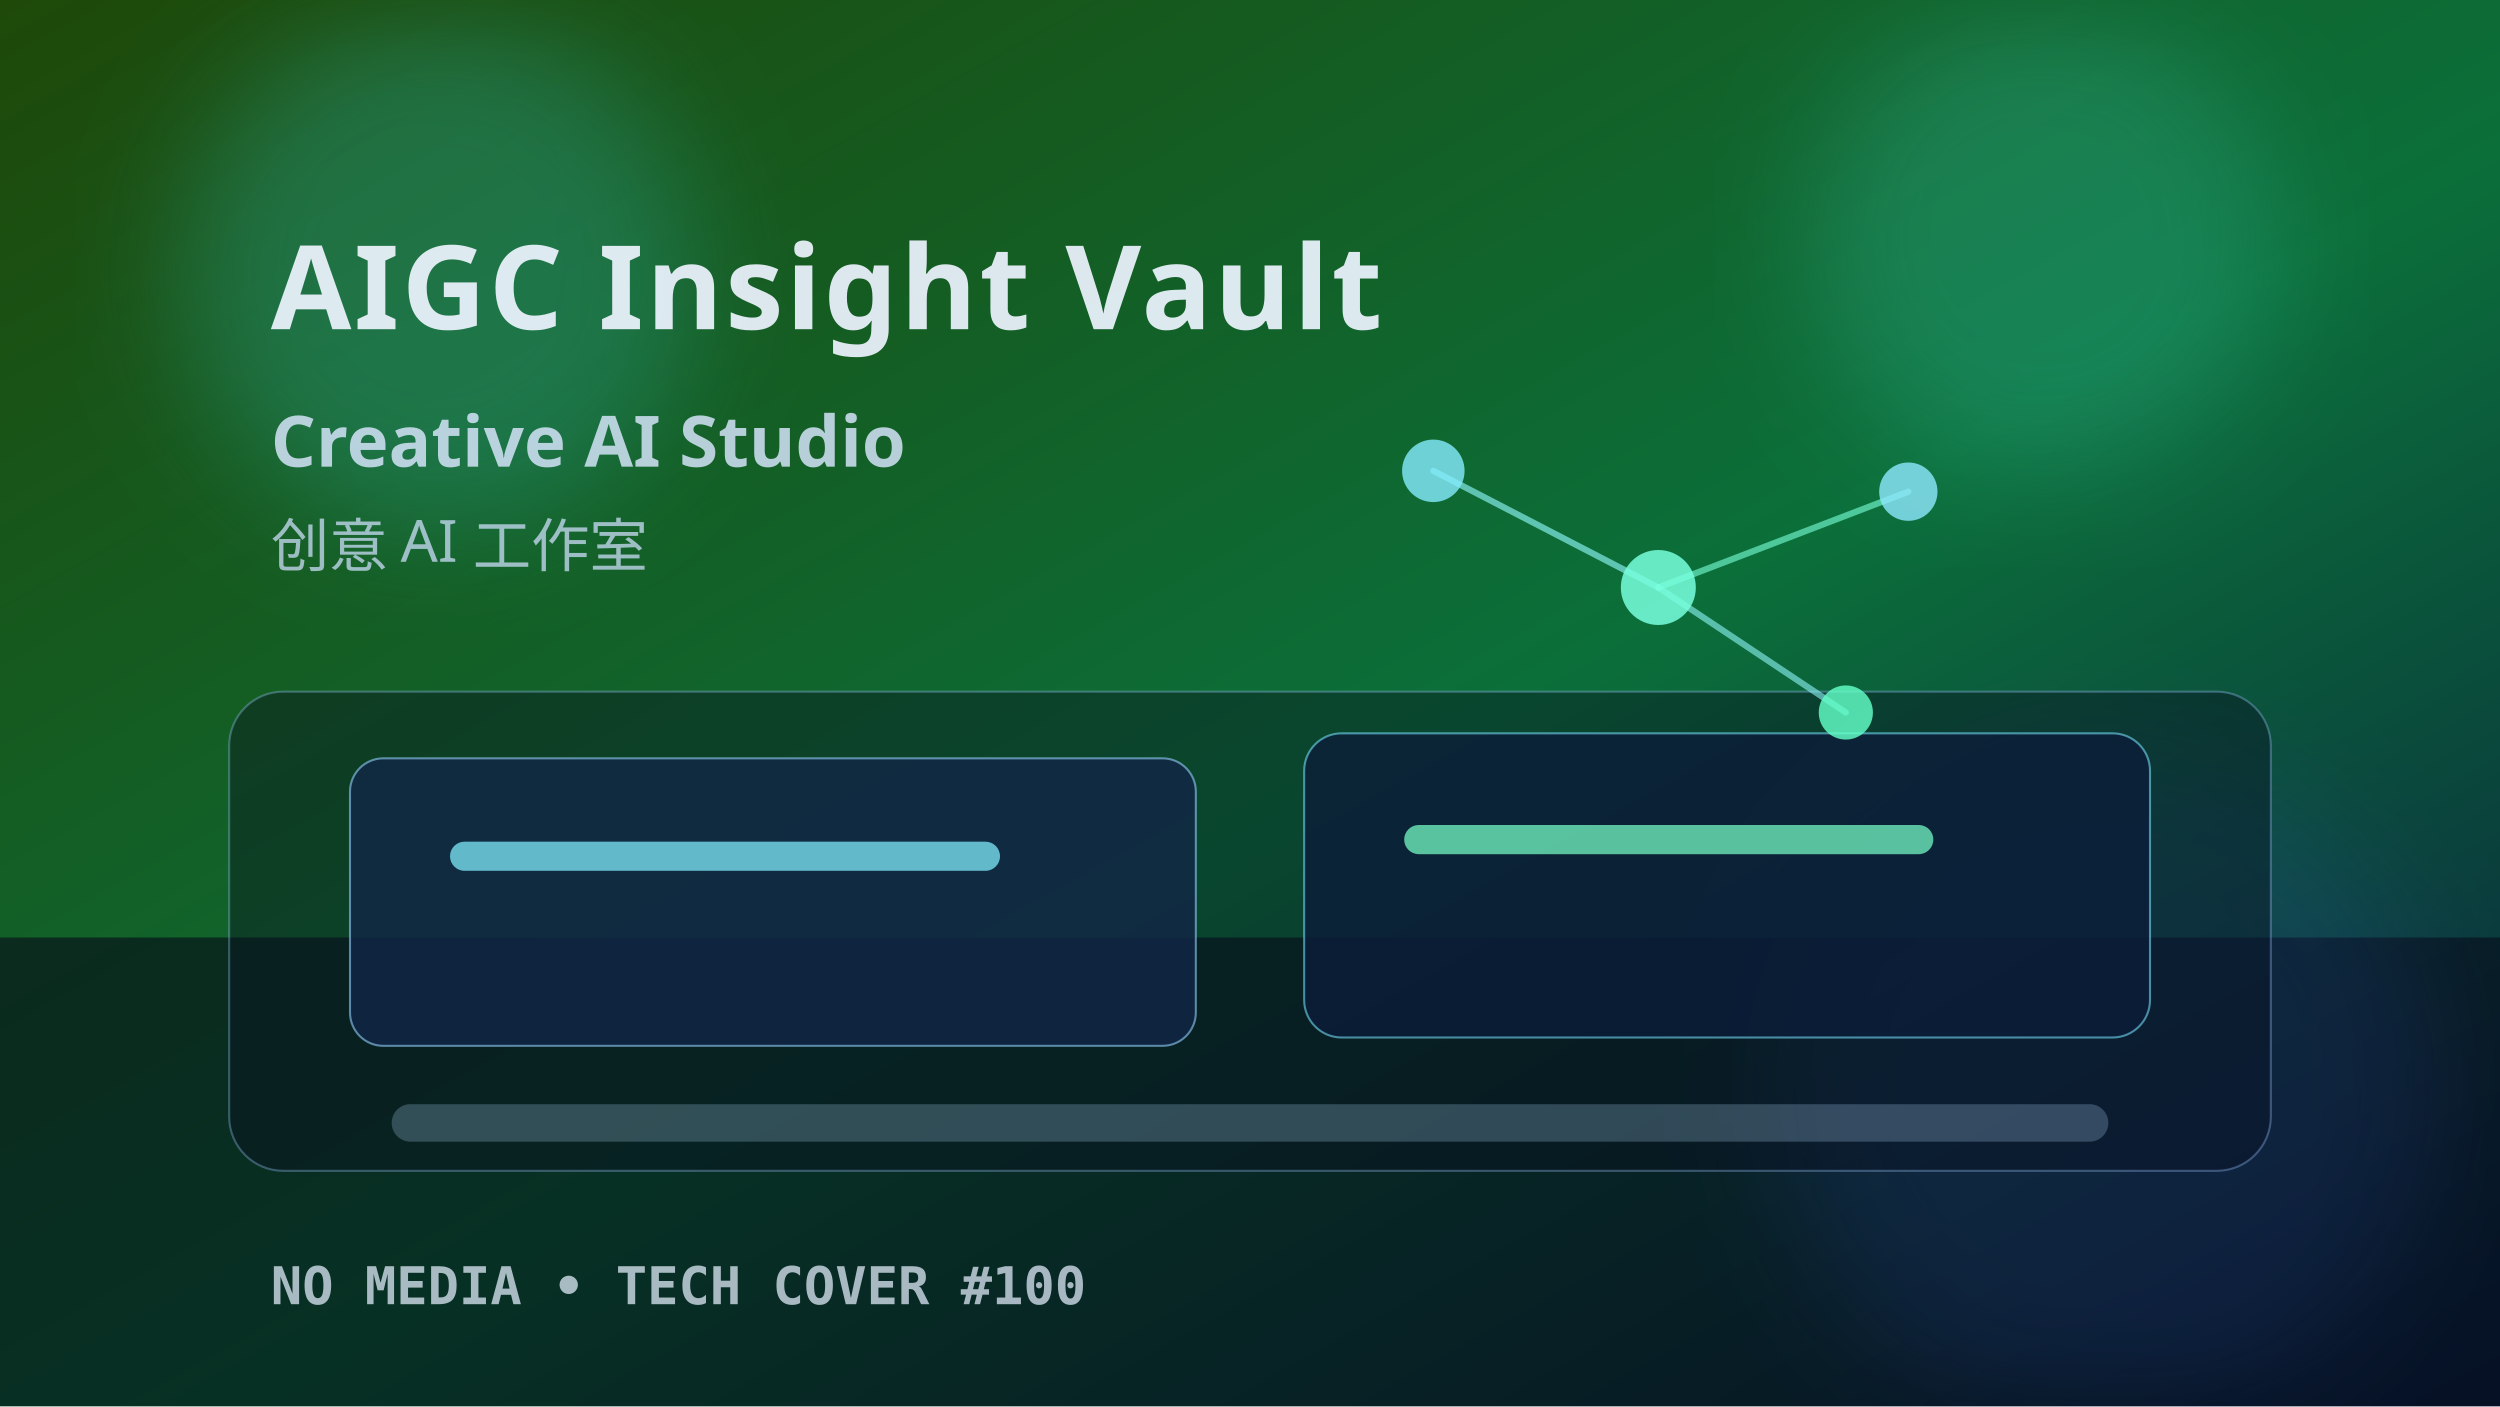
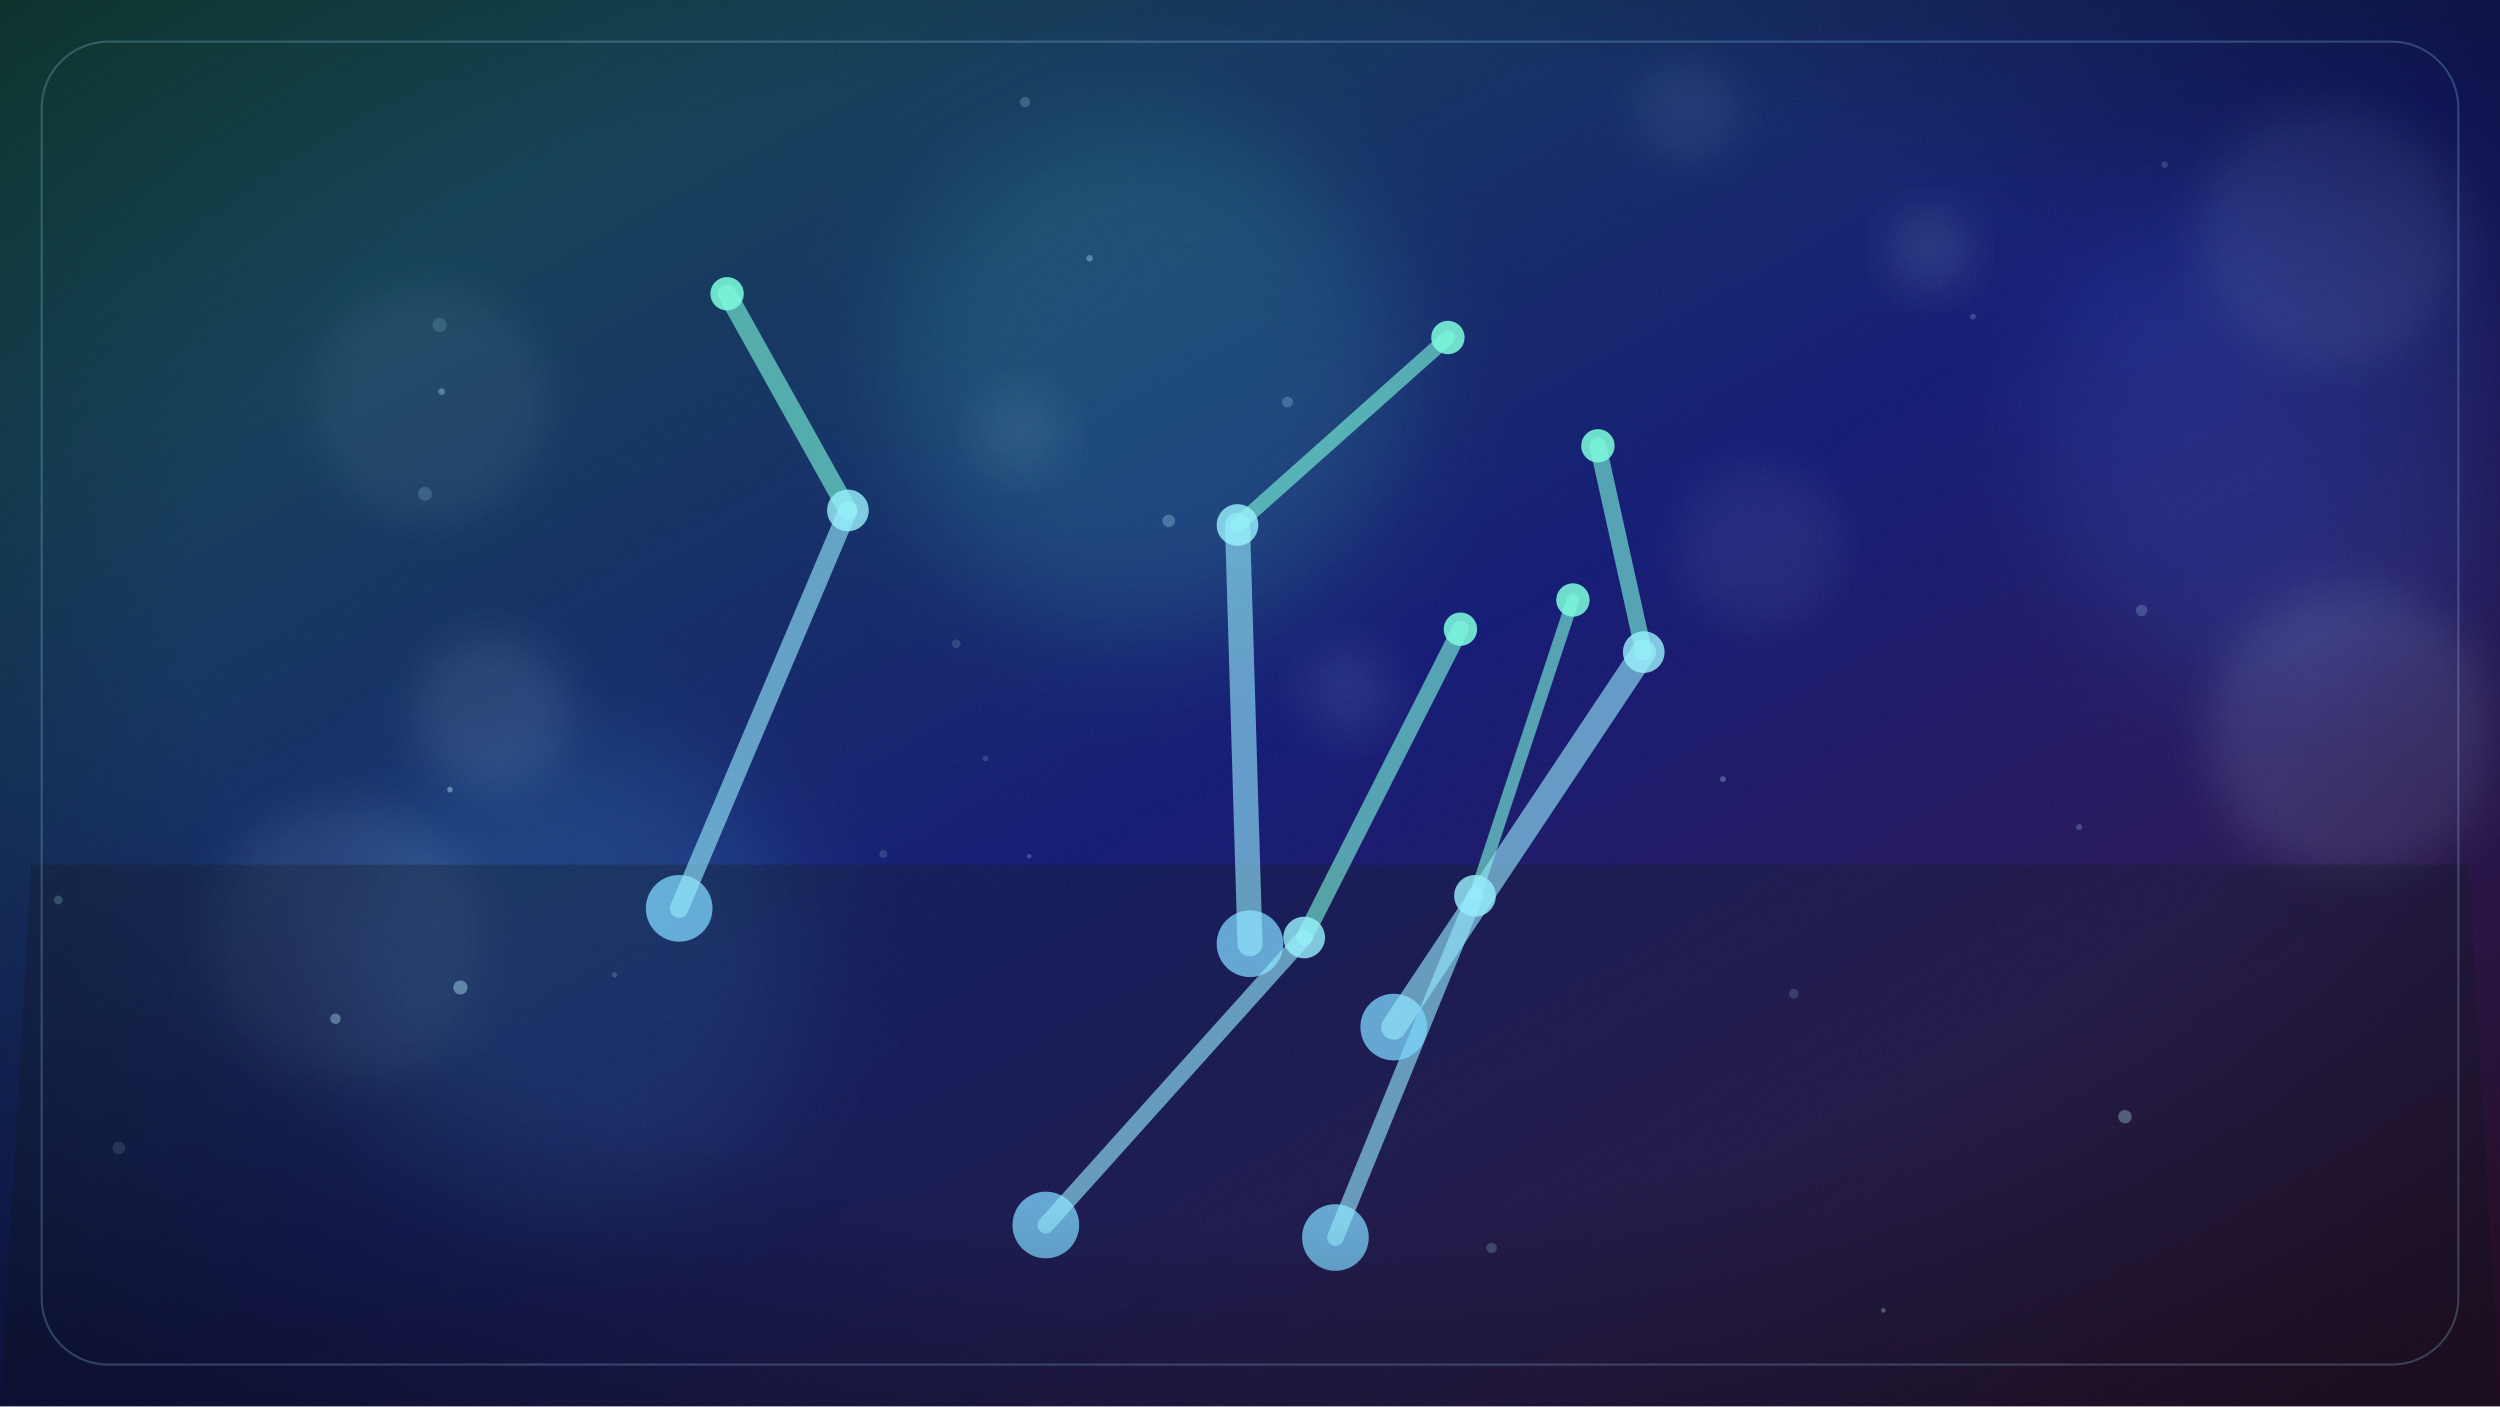
- <svg xmlns="http://www.w3.org/2000/svg" width="1200" height="675" viewBox="0 0 1200 675" role="img" aria-label="AIGC fallback cover 100" data-scene="creative-studio">
+ <svg xmlns="http://www.w3.org/2000/svg" width="1200" height="675" viewBox="0 0 1200 675" role="img" aria-label="AIGC fallback cover 100" data-scene="scene-10">
  <defs>
-     <linearGradient id="g100" x1="0" y1="0" x2="1" y2="1">
-       <stop offset="0%" stop-color="hsl(100, 78%, 16%)" />
-       <stop offset="55%" stop-color="hsl(148, 82%, 24%)" />
-       <stop offset="100%" stop-color="hsl(220, 74%, 14%)" />
+     <linearGradient id="bg-100" x1="0" y1="0" x2="1" y2="1">
+       <stop offset="0%" stop-color="hsl(168, 82%, 16%)" />
+       <stop offset="52%" stop-color="hsl(237, 84%, 23%)" />
+       <stop offset="100%" stop-color="hsl(310, 78%, 12%)" />
    </linearGradient>
-     <filter id="blur" x="-20%" y="-20%" width="140%" height="140%">
-       <feGaussianBlur stdDeviation="28" />
+     <filter id="blur-100" x="-25%" y="-25%" width="150%" height="150%">
+       <feGaussianBlur stdDeviation="26" />
    </filter>
+     <filter id="soft-100" x="-25%" y="-25%" width="150%" height="150%">
+       <feGaussianBlur stdDeviation="10" />
+     </filter>
+     <filter id="grain-100" x="0%" y="0%" width="100%" height="100%">
+       <feTurbulence type="fractalNoise" baseFrequency="0.9" numOctaves="2" seed="1300" stitchTiles="stitch" />
+       <feColorMatrix type="saturate" values="0" />
+       <feComponentTransfer>
+         <feFuncA type="table" tableValues="0 0.05" />
+       </feComponentTransfer>
+     </filter>
+     <radialGradient id="vignette-100" cx="50%" cy="45%" r="70%">
+       <stop offset="60%" stop-color="rgba(0,0,0,0)" />
+       <stop offset="100%" stop-color="rgba(0,0,0,0.45)" />
+     </radialGradient>
  </defs>
-   <rect width="1200" height="675" fill="url(#g100)" />
-   <rect y="450" width="1200" height="225" fill="rgba(5, 10, 24, 0.62)" />
-   <circle cx="210" cy="130" r="124" fill="hsl(184, 92%, 60%)" opacity="0.2" filter="url(#blur)" />
-   <circle cx="980" cy="115" r="112" fill="hsl(178, 94%, 66%)" opacity="0.16" filter="url(#blur)" />
-   <circle cx="1010" cy="520" r="160" fill="hsl(230, 90%, 62%)" opacity="0.12" filter="url(#blur)" />
-   <g id="workspace-desk">
-     <rect x="110" y="332" width="980" height="230" rx="26" fill="rgba(8, 16, 32, 0.42)" stroke="rgba(158,198,255,0.34)" />
-     <rect x="168" y="364" width="406" height="138" rx="16" fill="rgba(18, 38, 70, 0.82)" stroke="rgba(150,210,255,0.58)" />
-     <rect x="626" y="352" width="406" height="146" rx="18" fill="rgba(12, 28, 56, 0.82)" stroke="rgba(120,230,255,0.56)" />
-     <rect x="216" y="404" width="264" height="14" rx="7" fill="rgba(130, 240, 255, 0.72)" />
-     <rect x="674" y="396" width="254" height="14" rx="7" fill="rgba(120, 255, 198, 0.72)" />
-     <rect x="188" y="530" width="824" height="18" rx="9" fill="rgba(185, 220, 255, 0.24)" />
+   <rect width="1200" height="675" fill="url(#bg-100)" />
+   <circle cx="551" cy="182" r="123" fill="hsl(168, 92%, 62%)" opacity="0.15" filter="url(#blur-100)" />
+   <circle cx="273" cy="468" r="113" fill="hsl(194, 92%, 62%)" opacity="0.16" filter="url(#blur-100)" />
+   <circle cx="1105" cy="211" r="125" fill="hsl(220, 92%, 62%)" opacity="0.15" filter="url(#blur-100)" />
+   <circle cx="647" cy="332" r="22" fill="rgba(210,240,255,0.09)" filter="url(#soft-100)" />
+   <circle cx="844" cy="262" r="38" fill="rgba(210,240,255,0.07)" filter="url(#soft-100)" />
+   <circle cx="810" cy="53" r="24" fill="rgba(210,240,255,0.07)" filter="url(#soft-100)" />
+   <circle cx="927" cy="120" r="20" fill="rgba(210,240,255,0.11)" filter="url(#soft-100)" />
+   <circle cx="1129" cy="352" r="69" fill="rgba(210,240,255,0.11)" filter="url(#soft-100)" />
+   <circle cx="207" cy="194" r="56" fill="rgba(210,240,255,0.07)" filter="url(#soft-100)" />
+   <circle cx="490" cy="207" r="20" fill="rgba(210,240,255,0.09)" filter="url(#soft-100)" />
+   <circle cx="1118" cy="113" r="62" fill="rgba(210,240,255,0.09)" filter="url(#soft-100)" />
+   <circle cx="166" cy="453" r="67" fill="rgba(210,240,255,0.09)" filter="url(#soft-100)" />
+   <circle cx="236" cy="342" r="37" fill="rgba(210,240,255,0.10)" filter="url(#soft-100)" />
+   <polygon points="0,675 1200,675 1185,415 15,415" fill="rgba(8,16,28,0.35)" />
+   <g id="scene-robot-arms">
+     <g>
+       <circle cx="600" cy="453" r="16" fill="rgba(120,215,255,0.75)" />
+       <line x1="600" y1="453" x2="594" y2="252" stroke="rgba(145,235,255,0.62)" stroke-width="12" stroke-linecap="round" />
+       <line x1="594" y1="252" x2="695" y2="162" stroke="rgba(120,255,220,0.6)" stroke-width="7" stroke-linecap="round" />
+       <circle cx="594" cy="252" r="10" fill="rgba(150,245,255,0.8)" />
+       <circle cx="695" cy="162" r="8" fill="rgba(120,255,220,0.86)" />
+     </g>
+     <g>
+       <circle cx="641" cy="594" r="16" fill="rgba(120,215,255,0.75)" />
+       <line x1="641" y1="594" x2="708" y2="430" stroke="rgba(145,235,255,0.62)" stroke-width="8" stroke-linecap="round" />
+       <line x1="708" y1="430" x2="755" y2="288" stroke="rgba(120,255,220,0.6)" stroke-width="6" stroke-linecap="round" />
+       <circle cx="708" cy="430" r="10" fill="rgba(150,245,255,0.8)" />
+       <circle cx="755" cy="288" r="8" fill="rgba(120,255,220,0.86)" />
+     </g>
+     <g>
+       <circle cx="502" cy="588" r="16" fill="rgba(120,215,255,0.75)" />
+       <line x1="502" y1="588" x2="626" y2="450" stroke="rgba(145,235,255,0.62)" stroke-width="8" stroke-linecap="round" />
+       <line x1="626" y1="450" x2="701" y2="302" stroke="rgba(120,255,220,0.6)" stroke-width="8" stroke-linecap="round" />
+       <circle cx="626" cy="450" r="10" fill="rgba(150,245,255,0.8)" />
+       <circle cx="701" cy="302" r="8" fill="rgba(120,255,220,0.86)" />
+     </g>
+     <g>
+       <circle cx="669" cy="493" r="16" fill="rgba(120,215,255,0.75)" />
+       <line x1="669" y1="493" x2="789" y2="313" stroke="rgba(145,235,255,0.62)" stroke-width="12" stroke-linecap="round" />
+       <line x1="789" y1="313" x2="767" y2="214" stroke="rgba(120,255,220,0.6)" stroke-width="8" stroke-linecap="round" />
+       <circle cx="789" cy="313" r="10" fill="rgba(150,245,255,0.8)" />
+       <circle cx="767" cy="214" r="8" fill="rgba(120,255,220,0.86)" />
+     </g>
+     <g>
+       <circle cx="326" cy="436" r="16" fill="rgba(120,215,255,0.75)" />
+       <line x1="326" y1="436" x2="407" y2="245" stroke="rgba(145,235,255,0.62)" stroke-width="9" stroke-linecap="round" />
+       <line x1="407" y1="245" x2="349" y2="141" stroke="rgba(120,255,220,0.6)" stroke-width="9" stroke-linecap="round" />
+       <circle cx="407" cy="245" r="10" fill="rgba(150,245,255,0.8)" />
+       <circle cx="349" cy="141" r="8" fill="rgba(120,255,220,0.86)" />
+     </g>
  </g>
-   <g id="ai-network" stroke-linecap="round">
-     <line x1="688" y1="226" x2="796" y2="282" stroke="rgba(147, 250, 255, 0.62)" stroke-width="3" />
-     <line x1="796" y1="282" x2="916" y2="236" stroke="rgba(120, 255, 214, 0.62)" stroke-width="3" />
-     <line x1="796" y1="282" x2="886" y2="342" stroke="rgba(147, 250, 255, 0.58)" stroke-width="3" />
-     <circle cx="688" cy="226" r="15" fill="rgba(132, 235, 255, 0.8)" />
-     <circle cx="796" cy="282" r="18" fill="rgba(119, 255, 221, 0.85)" />
-     <circle cx="916" cy="236" r="14" fill="rgba(143, 232, 255, 0.8)" />
-     <circle cx="886" cy="342" r="13" fill="rgba(99, 255, 199, 0.82)" />
+   <g id="scene-sparkles">
+     <circle cx="904" cy="629" r="1.12" fill="rgba(180,240,255,0.42)" />
+     <circle cx="492" cy="49" r="2.41" fill="rgba(180,240,255,0.23)" />
+     <circle cx="473" cy="364" r="1.36" fill="rgba(180,240,255,0.18)" />
+     <circle cx="861" cy="477" r="2.33" fill="rgba(180,240,255,0.17)" />
+     <circle cx="221" cy="474" r="3.39" fill="rgba(180,240,255,0.42)" />
+     <circle cx="1039" cy="79" r="1.54" fill="rgba(180,240,255,0.21)" />
+     <circle cx="947" cy="152" r="1.39" fill="rgba(180,240,255,0.21)" />
+     <circle cx="561" cy="250" r="3.02" fill="rgba(180,240,255,0.28)" />
+     <circle cx="424" cy="410" r="1.88" fill="rgba(180,240,255,0.16)" />
+     <circle cx="716" cy="599" r="2.50" fill="rgba(180,240,255,0.22)" />
+     <circle cx="827" cy="374" r="1.42" fill="rgba(180,240,255,0.29)" />
+     <circle cx="494" cy="411" r="1.14" fill="rgba(180,240,255,0.23)" />
+     <circle cx="1020" cy="536" r="3.23" fill="rgba(180,240,255,0.38)" />
+     <circle cx="161" cy="489" r="2.52" fill="rgba(180,240,255,0.40)" />
+     <circle cx="212" cy="188" r="1.58" fill="rgba(180,240,255,0.35)" />
+     <circle cx="1028" cy="293" r="2.76" fill="rgba(180,240,255,0.21)" />
+     <circle cx="28" cy="432" r="2.12" fill="rgba(180,240,255,0.26)" />
+     <circle cx="998" cy="397" r="1.49" fill="rgba(180,240,255,0.22)" />
+     <circle cx="295" cy="468" r="1.22" fill="rgba(180,240,255,0.21)" />
+     <circle cx="216" cy="379" r="1.37" fill="rgba(180,240,255,0.42)" />
+     <circle cx="211" cy="156" r="3.40" fill="rgba(180,240,255,0.15)" />
+     <circle cx="523" cy="124" r="1.58" fill="rgba(180,240,255,0.36)" />
+     <circle cx="204" cy="237" r="3.35" fill="rgba(180,240,255,0.18)" />
+     <circle cx="459" cy="309" r="2.05" fill="rgba(180,240,255,0.16)" />
+     <circle cx="57" cy="551" r="3.02" fill="rgba(180,240,255,0.18)" />
+     <circle cx="618" cy="193" r="2.59" fill="rgba(180,240,255,0.24)" />
  </g>
-   <text x="130" y="158" fill="rgba(238,244,255,0.92)" font-family="'Segoe UI', 'PingFang SC', 'Microsoft YaHei', sans-serif" font-size="56" font-weight="700" letter-spacing="1.2">AIGC Insight Vault</text>
-   <text x="130" y="224" fill="rgba(218,232,255,0.82)" font-family="'Segoe UI', 'PingFang SC', 'Microsoft YaHei', sans-serif" font-size="34" font-weight="600">Creative AI Studio</text>
-   <text x="130" y="272" fill="rgba(210,226,255,0.72)" font-family="'Segoe UI', 'PingFang SC', 'Microsoft YaHei', sans-serif" font-size="28" font-weight="500">创意 AI 工作室</text>
-   <text x="130" y="626" fill="rgba(230,240,255,0.72)" font-family="'JetBrains Mono', 'Menlo', monospace" font-size="25" font-weight="600">NO MEDIA • TECH COVER #100</text>
+   <rect width="1200" height="675" fill="rgba(190,220,255,0.06)" />
+   <rect width="1200" height="675" filter="url(#grain-100)" />
+   <rect width="1200" height="675" fill="url(#vignette-100)" />
+   <rect x="20" y="20" width="1160" height="635" rx="32" fill="none" stroke="rgba(155,220,255,0.24)" />
</svg>
